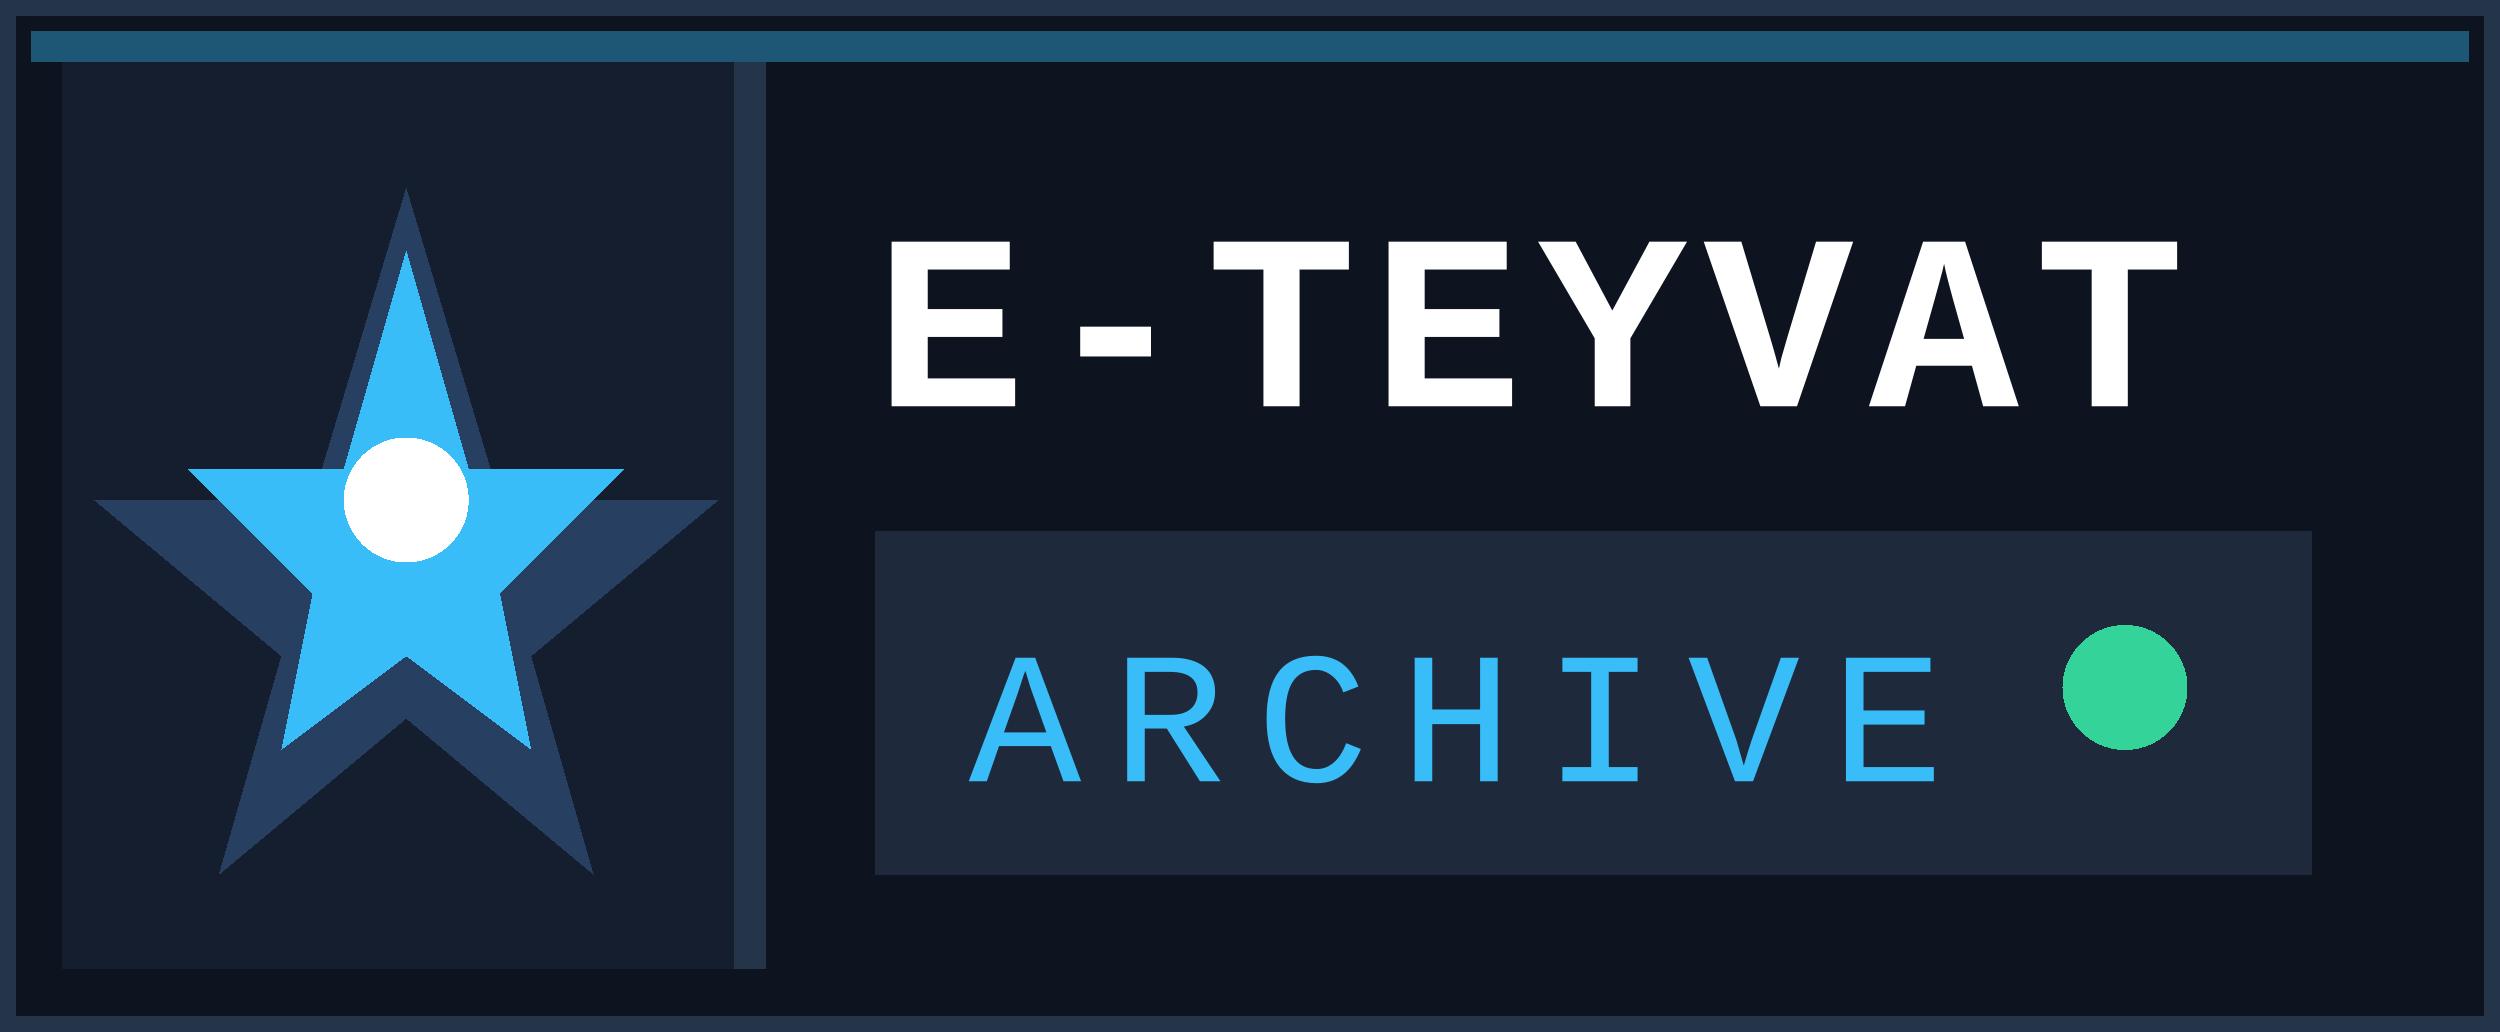
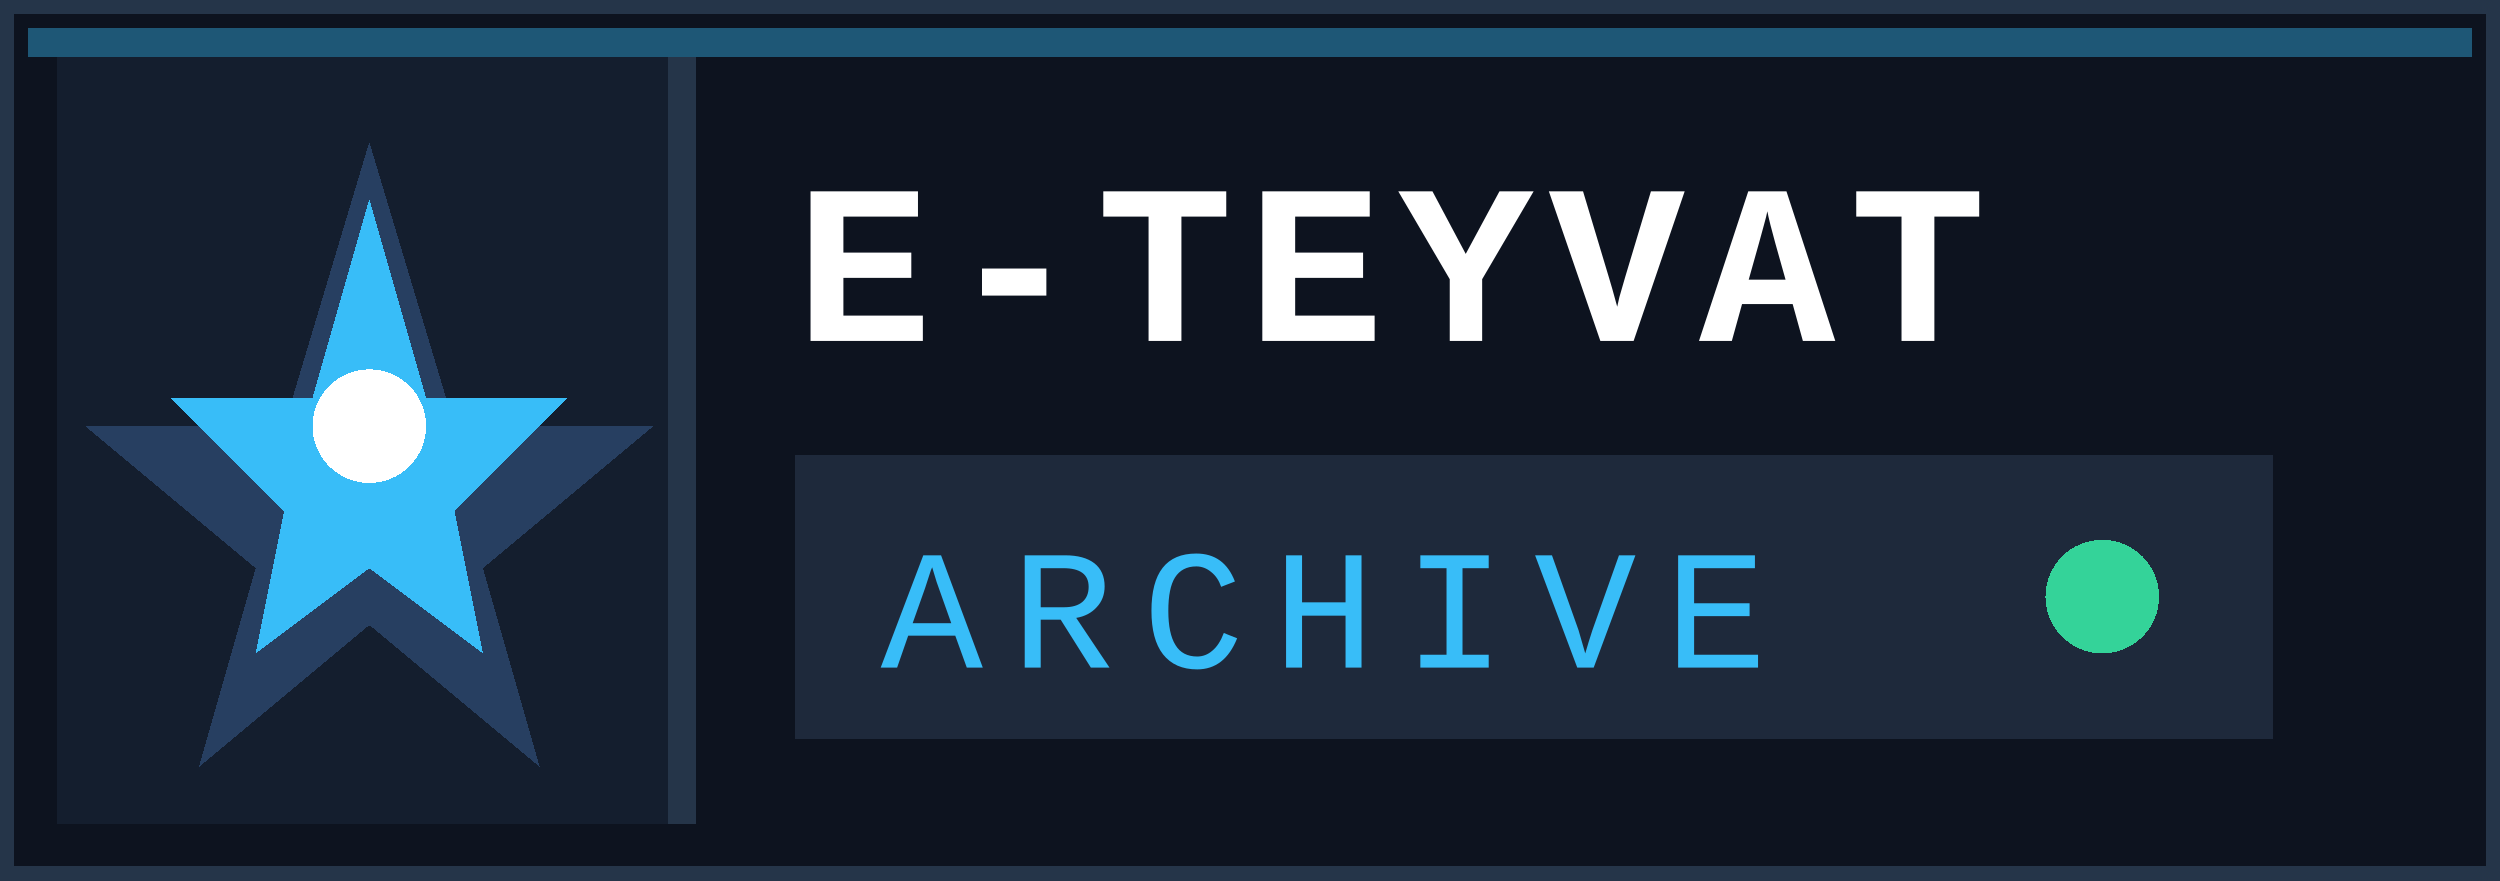
- <svg xmlns="http://www.w3.org/2000/svg" width="80" height="33" viewBox="0 0 80 33" shape-rendering="crispEdges">
+ <svg xmlns="http://www.w3.org/2000/svg" width="88" height="31" viewBox="0 0 88 31" shape-rendering="crispEdges">
  <defs>
    <style>
      .mono-title { font-family: monospace, "Courier New", sans-serif; font-size: 8px; font-weight: bold; letter-spacing: 0.5px; }
      .mono-sub { font-family: monospace, "Courier New", sans-serif; font-size: 6px; letter-spacing: 1px; }
    </style>
  </defs>
-   <rect x="0" y="0" width="80" height="33" fill="#0d131f" stroke="#253549" stroke-width="1" />
-   <rect x="1" y="1" width="78" height="1" fill="#38bdf8" opacity="0.4" />
-   <rect x="2" y="2" width="22" height="29" fill="#141e2e" />
-   <polygon points="13,6 16,16 23,16 17,21 19,28 13,23 7,28 9,21 3,16 10,16" fill="#60a5fa" opacity="0.25" />
-   <polygon points="13,8 15,15 20,15 16,19 17,24 13,21 9,24 10,19 6,15 11,15" fill="#38bdf8" />
-   <circle cx="13" cy="16" r="2" fill="#ffffff" />
-   <line x1="24" y1="2" x2="24" y2="31" stroke="#253549" />
-   <text x="28" y="13" fill="#ffffff" class="mono-title">E-TEYVAT</text>
-   <rect x="28" y="17" width="46" height="11" fill="#1e293b" />
-   <text x="31" y="25" fill="#38bdf8" class="mono-sub">ARCHIVE</text>
-   <circle cx="68" cy="22" r="2" fill="#34d399" />
+   <rect x="0" y="0" width="88" height="31" fill="#0d131f" stroke="#253549" stroke-width="1" />
+   <rect x="1" y="1" width="86" height="1" fill="#38bdf8" opacity="0.4" />
+   <rect x="2" y="2" width="22" height="27" fill="#141e2e" />
+   <polygon points="13,5 16,15 23,15 17,20 19,27 13,22 7,27 9,20 3,15 10,15" fill="#60a5fa" opacity="0.25" />
+   <polygon points="13,7 15,14 20,14 16,18 17,23 13,20 9,23 10,18 6,14 11,14" fill="#38bdf8" />
+   <circle cx="13" cy="15" r="2" fill="#ffffff" />
+   <line x1="24" y1="2" x2="24" y2="29" stroke="#253549" />
+   <text x="28" y="12" fill="#ffffff" class="mono-title">E-TEYVAT</text>
+   <rect x="28" y="16" width="52" height="10" fill="#1e293b" />
+   <text x="31" y="23.5" fill="#38bdf8" class="mono-sub">ARCHIVE</text>
+   <circle cx="74" cy="21" r="2" fill="#34d399" />
</svg>
